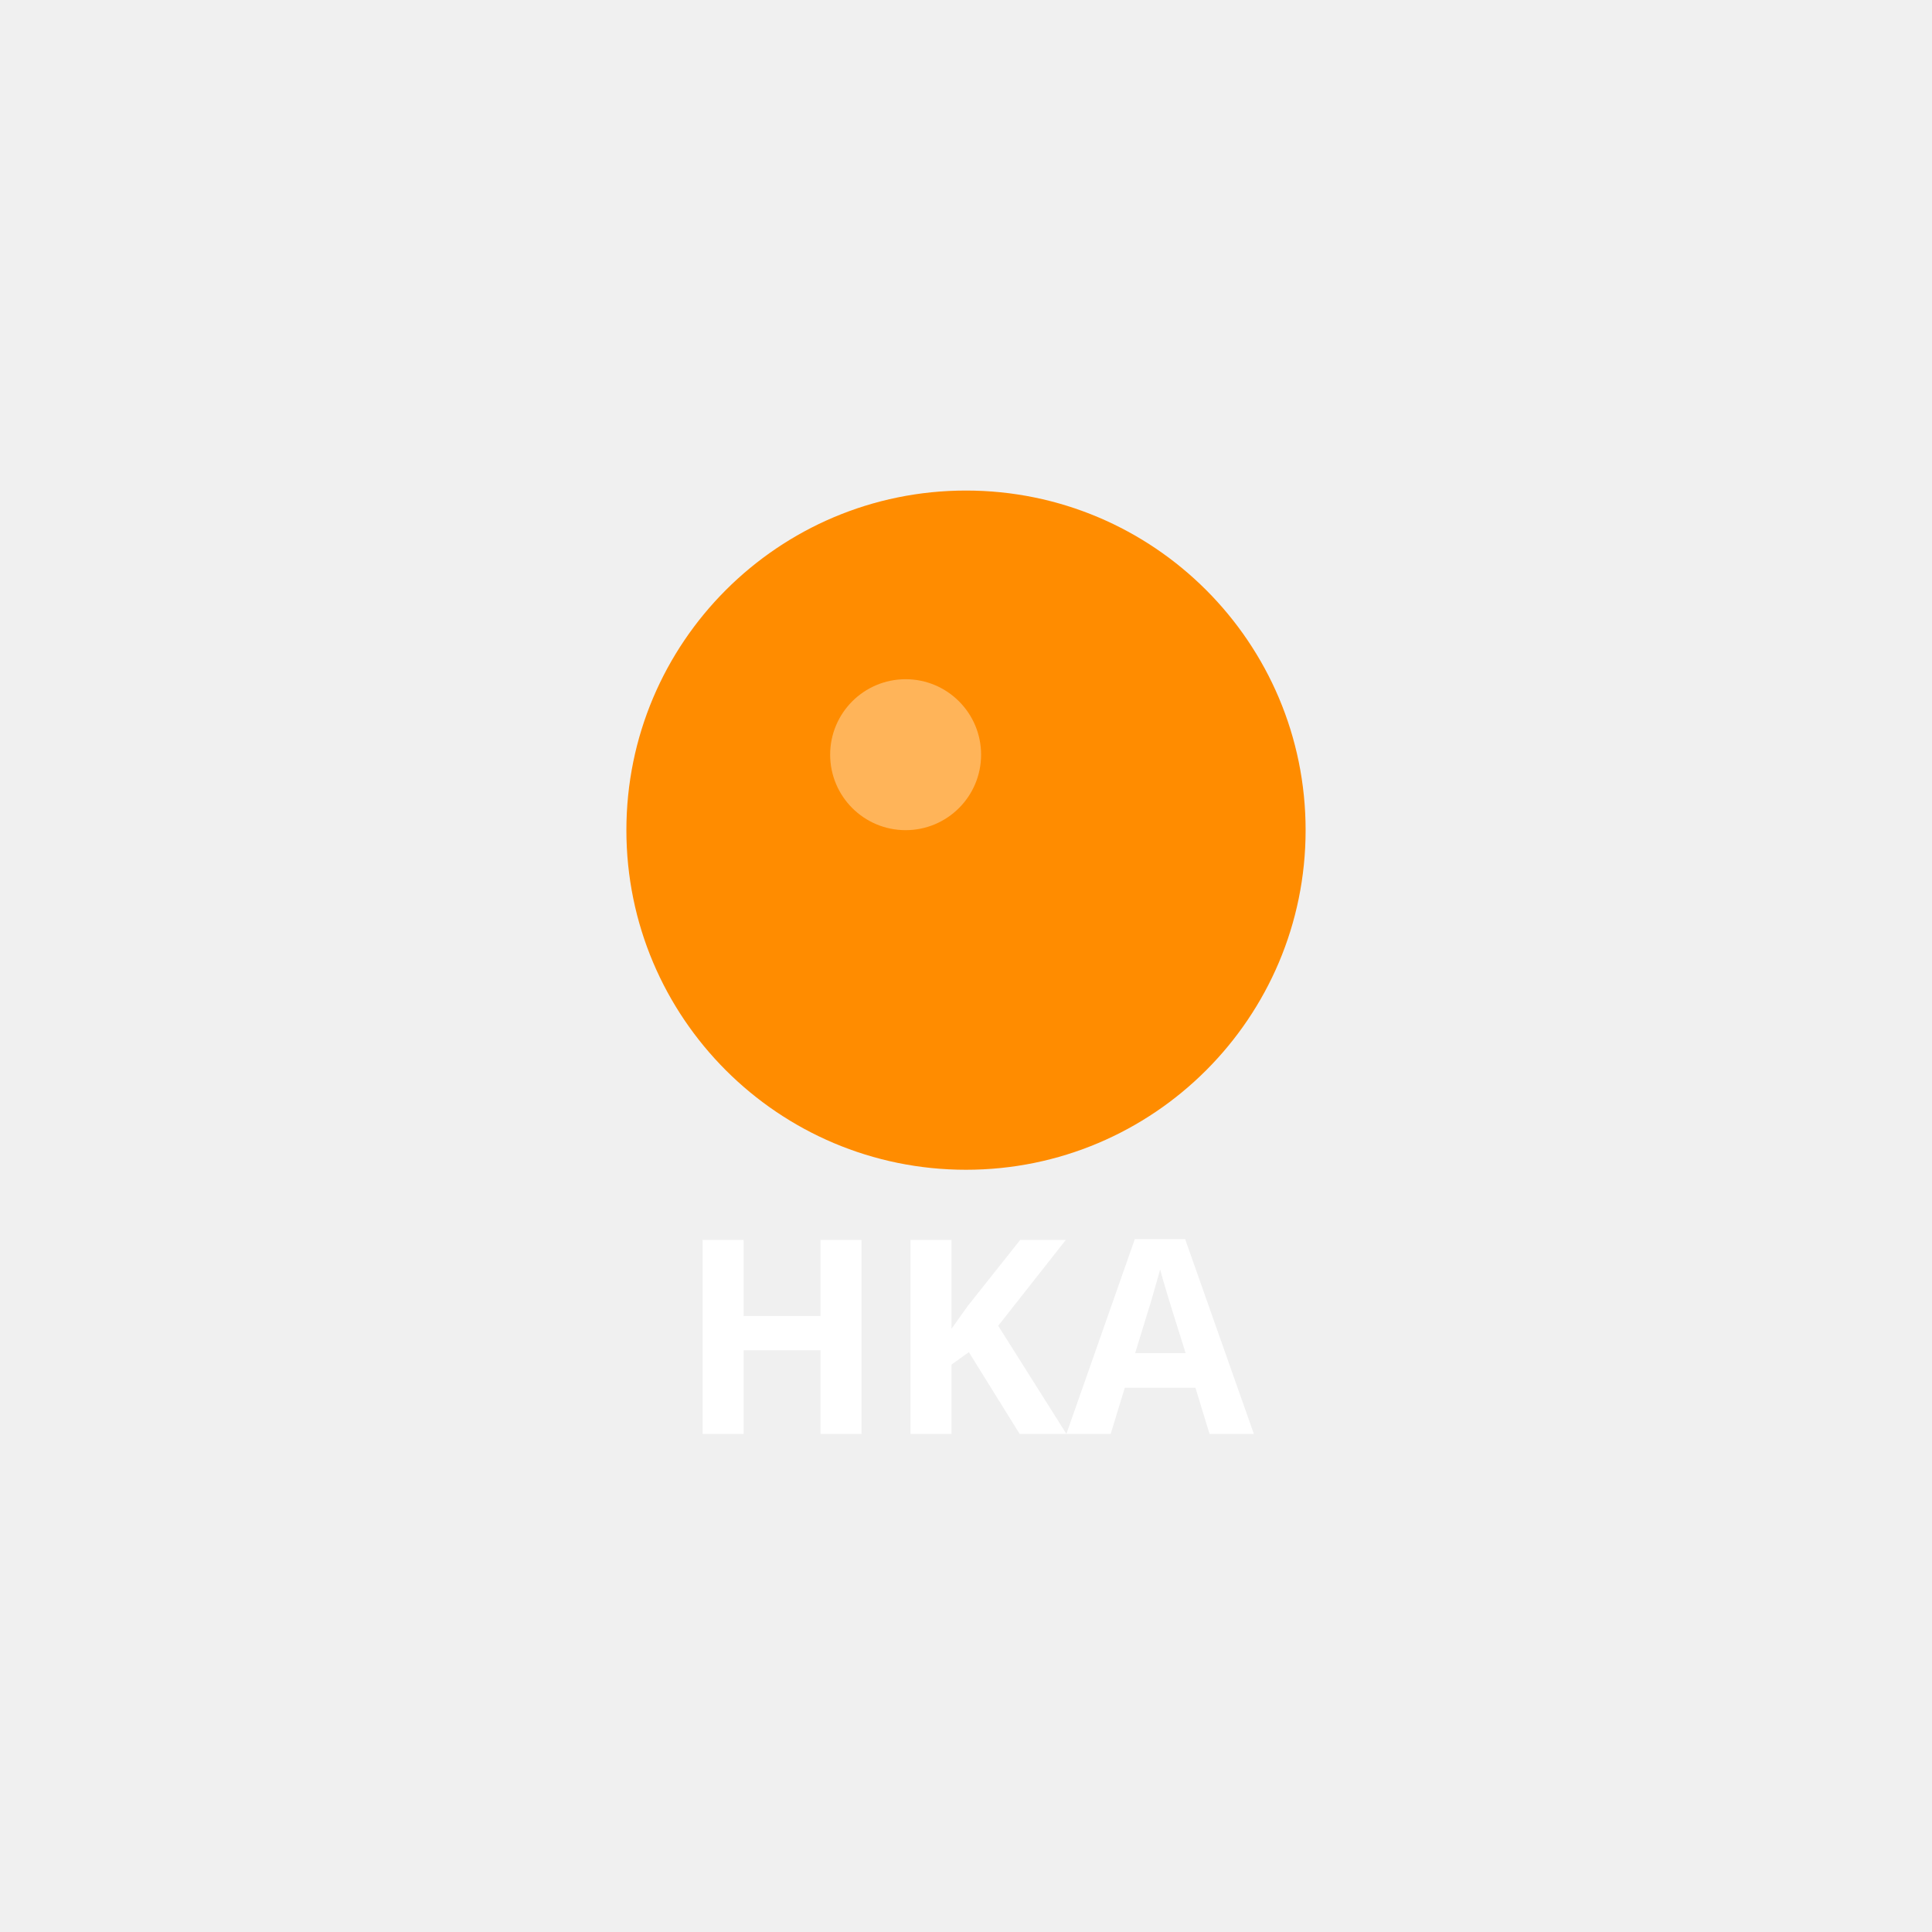
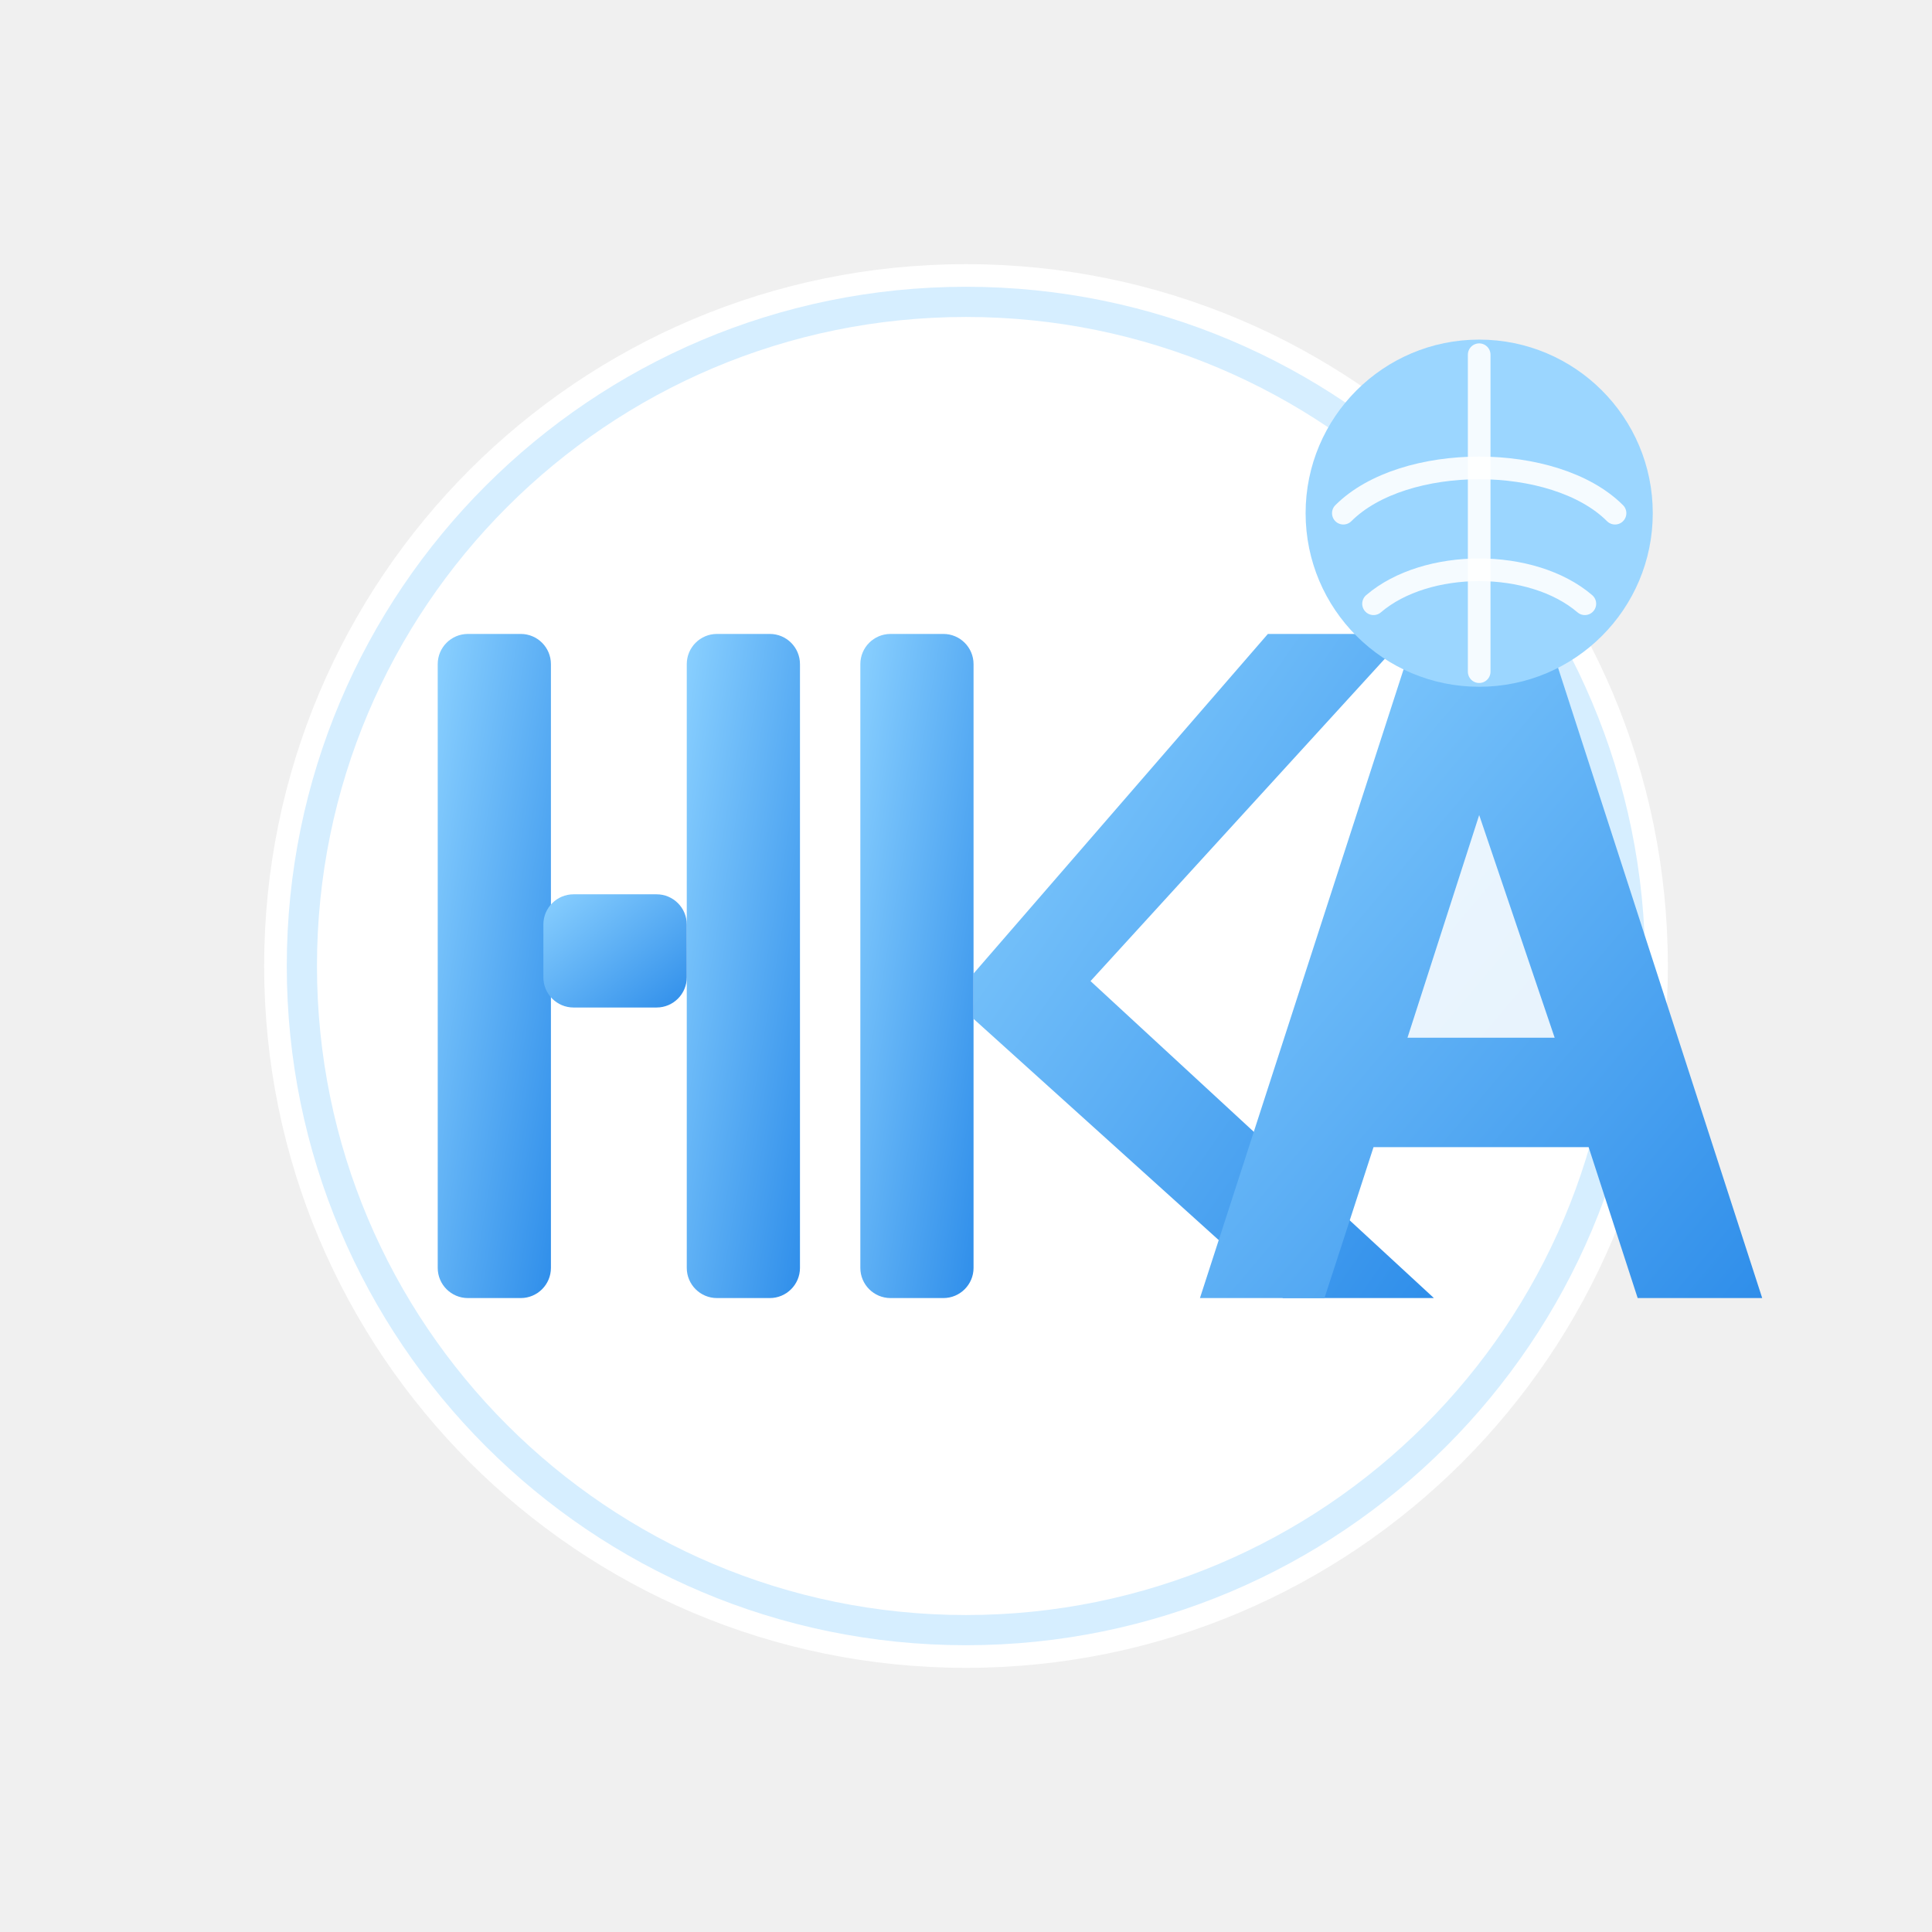
<svg xmlns="http://www.w3.org/2000/svg" viewBox="0 0 512 512">
-   <circle cx="256" cy="220" r="90" fill="#FF8C00" />
-   <circle cx="240" cy="200" r="20" fill="#FFFFFF" opacity="0.35" />
-   <text x="256" y="380" font-family="sans-serif" font-weight="bold" font-size="72" fill="#FFFFFF" text-anchor="middle">HKA</text>
+   <defs>
+     <linearGradient id="hkaBlue" x1="0" y1="0" x2="1" y2="1">
+       <stop offset="0%" stop-color="#8AD0FF" />
+       <stop offset="100%" stop-color="#2F8EEA" />
+     </linearGradient>
+   </defs>
+   <circle cx="256" cy="256" r="186" fill="#FFFFFF" opacity="0.98" />
+   <circle cx="256" cy="256" r="176" fill="none" stroke="#D6EEFF" stroke-width="8" />
+   <rect x="116" y="168" width="30" height="176" rx="8" fill="url(#hkaBlue)" />
+   <rect x="182" y="168" width="30" height="176" rx="8" fill="url(#hkaBlue)" />
+   <rect x="144" y="237" width="38" height="30" rx="8" fill="url(#hkaBlue)" />
+   <rect x="228" y="168" width="30" height="176" rx="8" fill="url(#hkaBlue)" />
+   <path d="M258 258 L336 168 H373 L289 260 L380 344 H340 L258 270 Z" fill="url(#hkaBlue)" />
+   <path d="M318 344 L375 168 H410 L467 344 H434 L421 304 H364 L351 344 Z" fill="url(#hkaBlue)" />
+   <polygon points="373,275 412,275 392,216" fill="#FFFFFF" opacity="0.86" />
+   <circle cx="392" cy="136" r="46" fill="#9BD6FF" />
+   <path d="M356 136 C372 120 412 120 428 136" fill="none" stroke="#FFFFFF" stroke-width="6" stroke-linecap="round" opacity="0.9" />
+   <path d="M364 160 C378 148 406 148 420 160" fill="none" stroke="#FFFFFF" stroke-width="6" stroke-linecap="round" opacity="0.9" />
+   <path d="M392 94 V178" fill="none" stroke="#FFFFFF" stroke-width="6" stroke-linecap="round" opacity="0.9" />
</svg>
